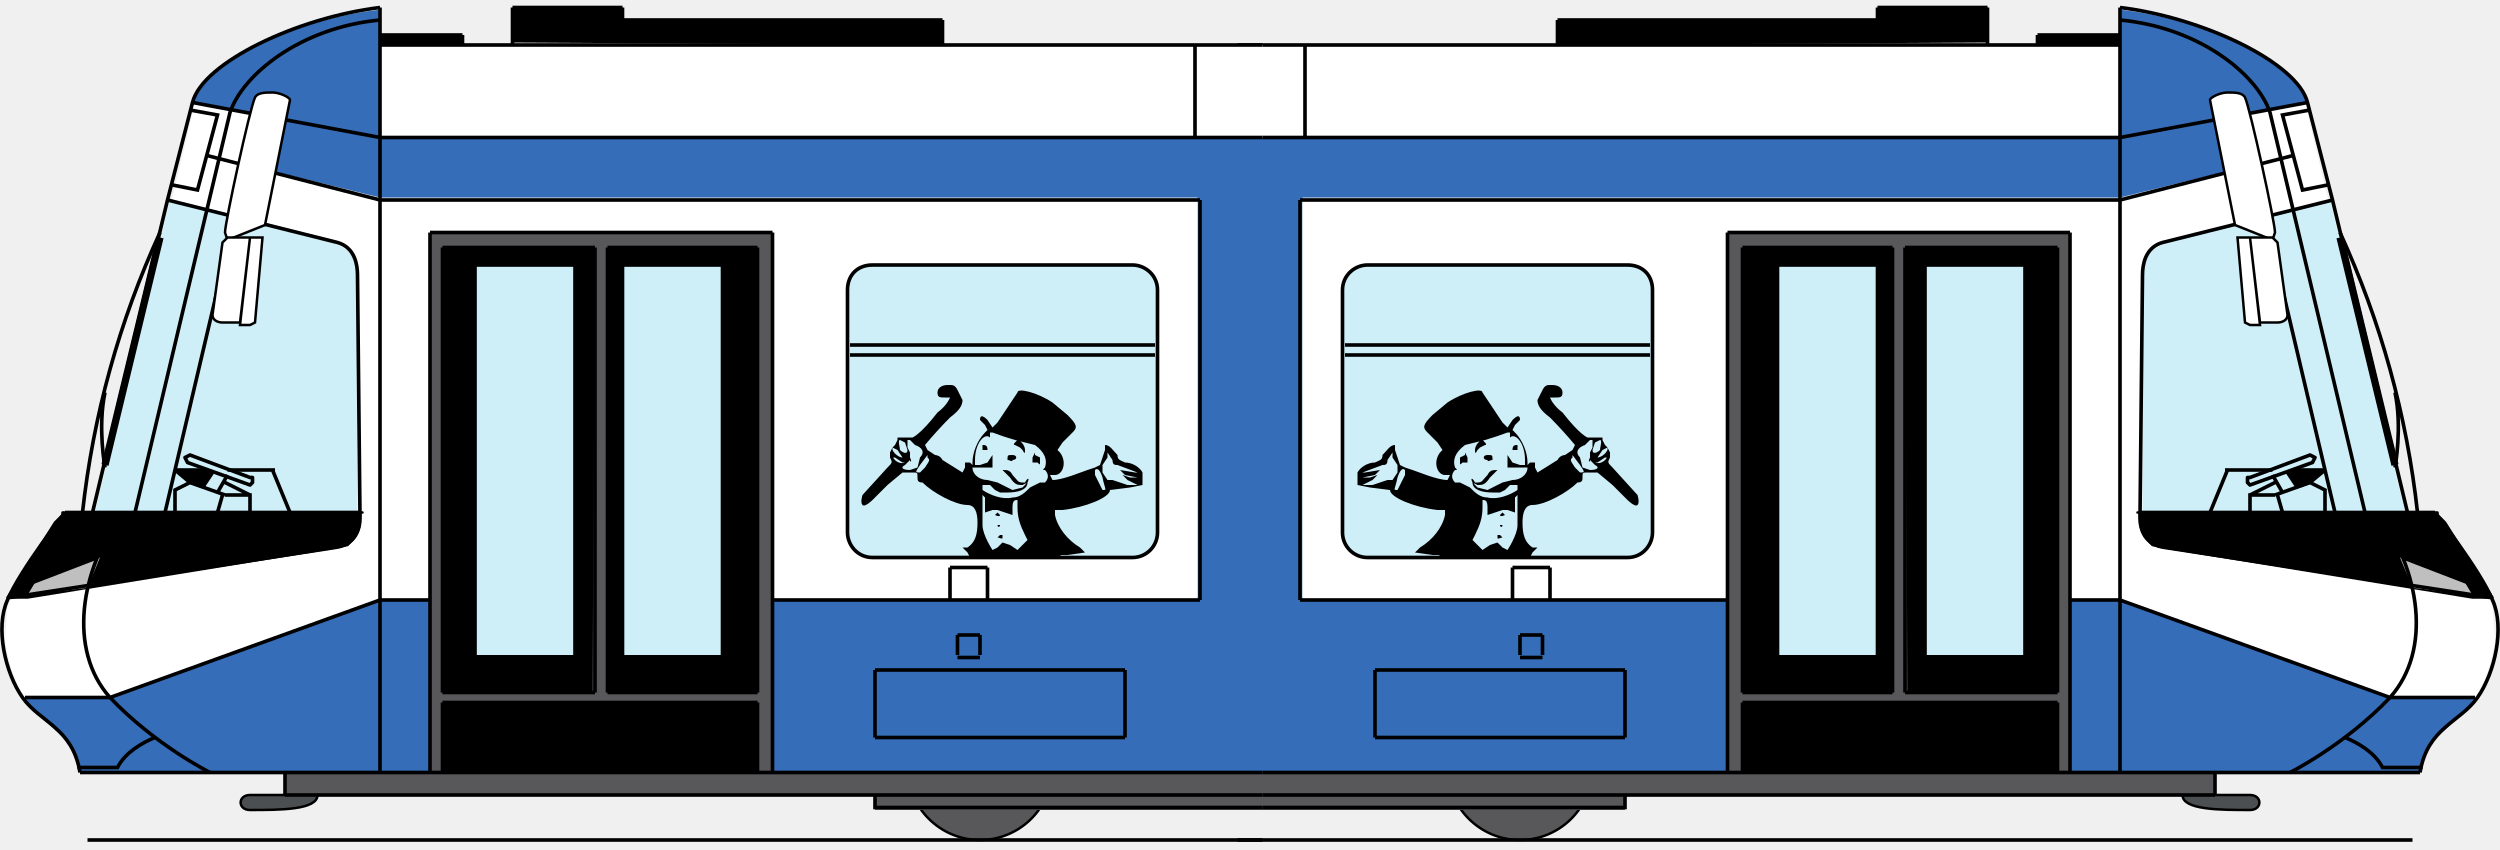
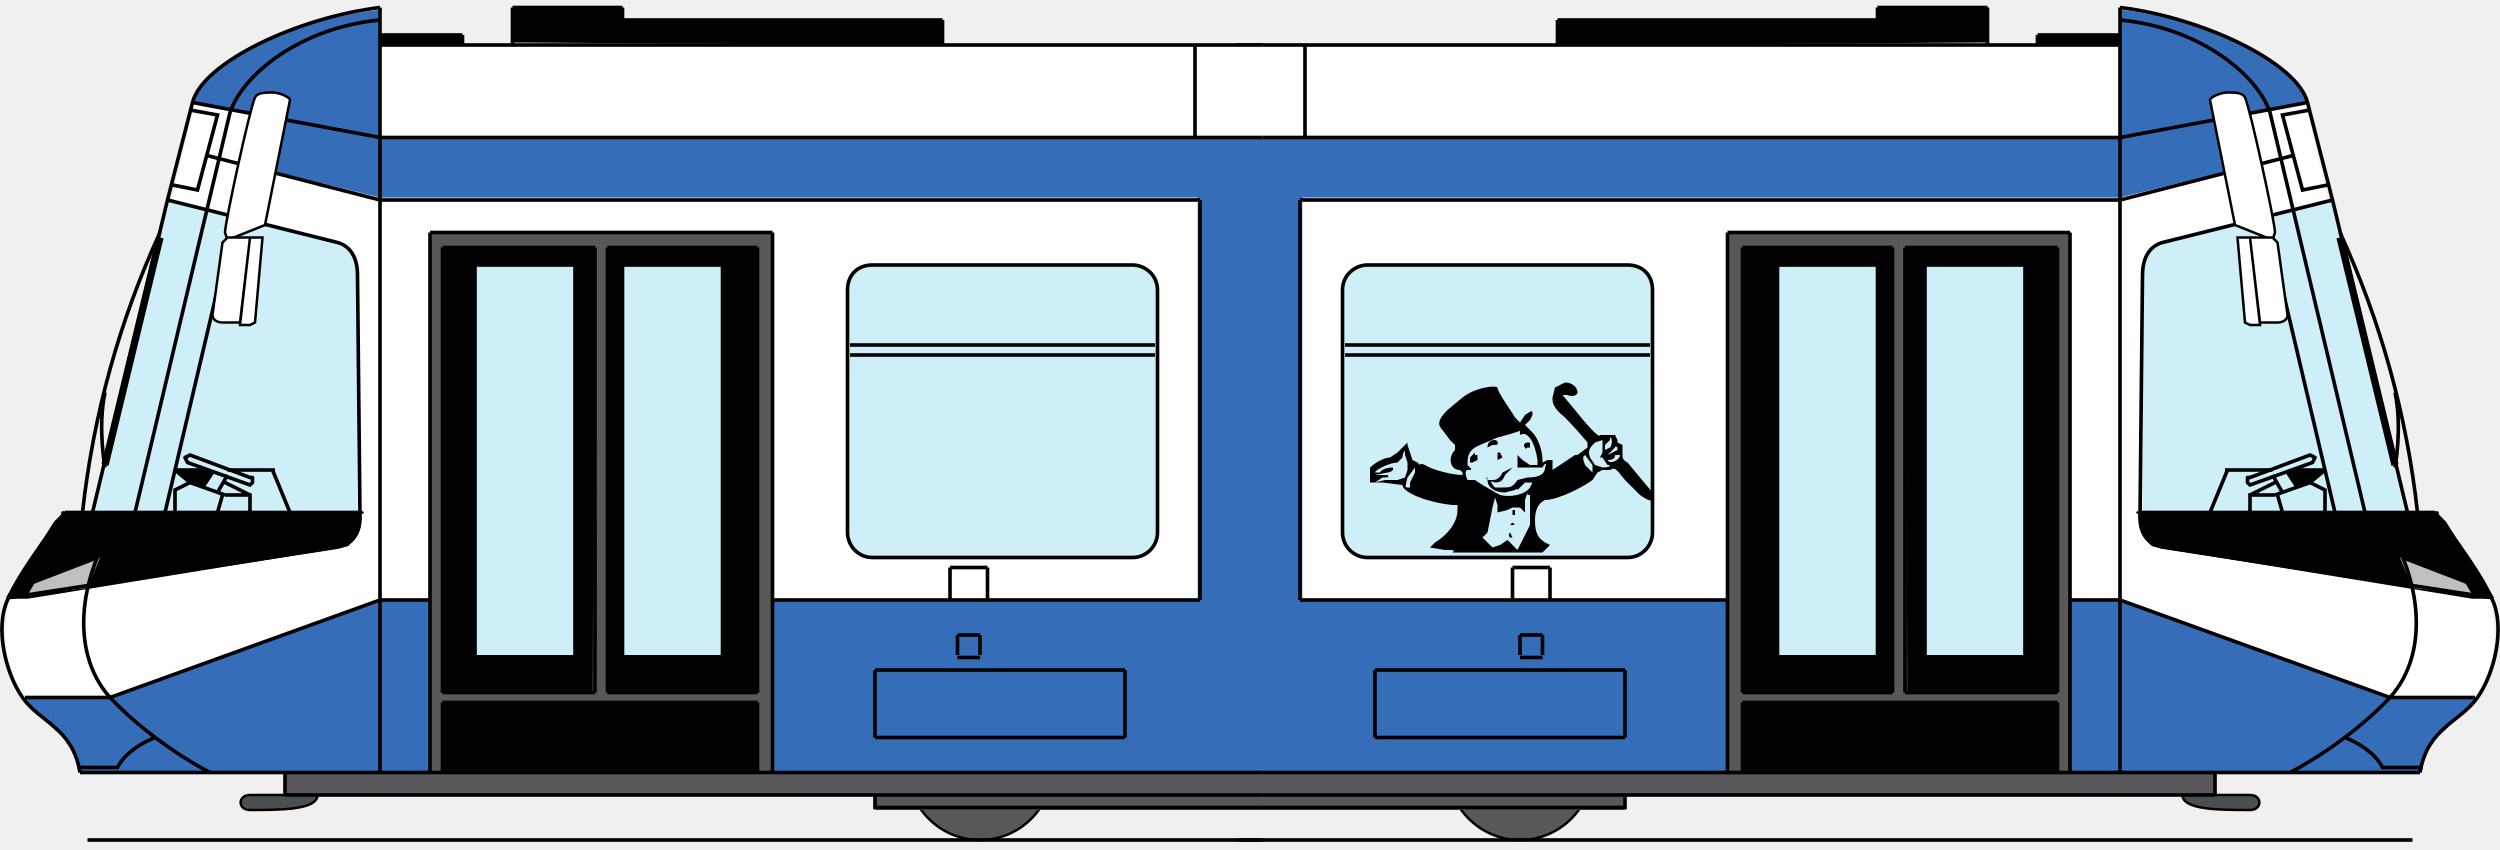
<svg xmlns="http://www.w3.org/2000/svg" xmlns:xlink="http://www.w3.org/1999/xlink" width="100" height="34">
  <g id="a" transform="translate(0 .3)">
    <circle cx="60.8" cy="30.4" r="2.9" fill="#58585a" stroke="#000" stroke-linejoin="round" stroke-width=".1" />
    <path fill="#fff" fill-rule="evenodd" stroke-width=".8" d="M49.5 1.5v3.7h35.3V1.5H49.5z" />
    <path fill="#356db9" fill-rule="evenodd" stroke-width=".8" d="M84.8 0v5.2H49.5v25.4h47.3v-.3c.2-.6.5-1 1-1.4l1.2-1.2.1-.1h-3.5l-10.8-4H52.1v-16h32.7l5.3-1.3-.5-2 2.7-.5-.1-.3a4 4 0 0 0-1.5-1.4 14.2 14.2 0 0 0-5.8-2h-.1z" />
    <path fill="#fff" fill-rule="evenodd" stroke-linejoin="round" stroke-width=".8" d="M92.3 3.8l-2.7.5.5 2-5.3 1.4H52.1v16h32.7l10.8 3.9H99l.2-.3c.3-.6.5-1.3.6-2l-.1-1.3-.1-.3-3.5-3.5-3.9-16.4z" />
    <path fill="#58585a" fill-rule="evenodd" stroke-width=".8" d="M69.1 9v21.6H49.5v1.5H65v-.6h23.6v-.9h-5.8V9z" />
    <path fill-rule="evenodd" stroke="#000" stroke-linejoin="round" stroke-width=".1" d="M85.6 20.2v.3c0 .4.2.7.5 1l.5.1 12.3 2h.8l-.2-.3-1.7-2.7-.3-.3v-.1H85.5z" />
    <path fill="#ceeff8" fill-rule="evenodd" stroke-linejoin="round" stroke-width=".8" d="M93.3 7.7l-6.8 1.7v.1c-.6.2-.8.7-.8 1.2v9.5h10.5l-3-12.5z" />
    <path fill-rule="evenodd" stroke-linejoin="round" stroke-width=".8" d="M76.2 9.6h6.1v17.8h-6z" />
    <path fill="#ceeff8" fill-rule="evenodd" stroke-linejoin="round" stroke-width=".8" d="M77 10.3h4v15.6h-4z" />
    <path fill-rule="evenodd" stroke-linejoin="round" stroke-width=".8" d="M69.7 9.6h6v17.8h-6z" />
    <path fill="#ceeff8" fill-rule="evenodd" stroke-linejoin="round" stroke-width=".8" d="M71.1 10.3h4v15.6h-4z" />
    <path fill-rule="evenodd" stroke-linejoin="round" stroke-width=".8" d="M69.7 30.6v-2.8h12.6v2.8z" />
    <path fill="#bebfbe" fill-rule="evenodd" stroke-width=".8" d="M96.5 23.2L96 22l2.6 1 .3.5-2.5-.3" />
    <path fill-rule="evenodd" stroke-width=".8" d="M62.3 1.5v-1h12.8V0h4.4v1.4zM81.5 1.5v-.4h3.3v.4z" />
    <g fill="none" fill-rule="evenodd" stroke="#000">
      <path stroke-width=".145" d="M96.7 20.2A36.3 36.3 0 0 0 93.6 9M95.8 15.4c.3 1.4 0 3 0 3" />
      <path stroke-width=".29" d="M93.6 9.2l2.2 9.1" />
    </g>
    <path fill="#4c4f52" fill-rule="evenodd" stroke="#000" stroke-width=".1" d="M88.6 31.5H90c.5 0 .5.6 0 .6-1.2 0-2.7 0-2.7-.6" />
    <path fill="none" stroke="#000" stroke-linejoin="round" stroke-width=".145" d="M90 18.8l2.4-.9.2.1-.1.2-2.5.9-.1-.1v-.2z" />
    <path fill="none" fill-rule="evenodd" stroke="#000" stroke-width=".145" d="M90 20.2v-.7h1M91.3 20.2l-.2-.7M91 19.5l1.4-.5M93 20.2v-.9l-.6-.3M90.9 18.5H89M88.4 20.2l.7-1.7M91.3 19.4l-.4-.7M90 19.5l1-.5M91.5 18.6l.4.6" />
    <path fill-rule="evenodd" stroke-width=".8" d="M355.2 215.9l.7.2h3.4l-1.5-1.5-1.4-.5z" transform="matrix(.36227 0 0 -.36227 -37.2 96.8)" />
    <path fill="none" fill-rule="evenodd" stroke="#000" stroke-width=".145" d="M93 18.5h-1.3M92.4 19l.6-.5" />
    <path fill="#ceeff8" stroke-linecap="round" stroke-linejoin="round" stroke-width=".4" d="M54.7 10.3h10.4c.6 0 1 .4 1 1V21c0 .5-.4 1-1 1H54.7a1 1 0 0 1-1-1v-9.7c0-.6.5-1 1-1z" />
-     <path d="M62 15.1c-.1 0-.2 0-.3.2l-.2.4c0 .2.1.4.5.7a17.6 17.6 0 0 1 1 1.1l-.1.2-.3.2s-.2 0-.3.2l-.8.5-.1-.2v-.2h-.2l-.1.1v-.1c0-.4-.2-.9-.5-1.2l-.1-.1.1-.2.2-.2c0-.2-.1-.2-.3 0l-.2.3-.2-.2-.8-1.2c0-.2-.8 0-1.4.4l-.6.5c-.4.4-.4.5-.2.7l.4.4.2.3-.1.1c-.3.4-.1.9.2.9h.2l-.1.2c-.4 0-1.1-.3-1.4-.4l-.3-.1-.2-.1-.2-.6v-.2c-.2 0-.3.2-.5.4 0 .2-.1.2-.3.3-.3 0-.6.2-.7.4v.5l.5.1.8.1c0 .3 1 .7 1.9.8h.3v.2c-.1.5-.5 1-1 1.3l-.2.2.7.1h.3l-.1.1h3.7s-.1 0 0 0l.1-.2.2-.2h-.2c-.3-.2-.4-.5-.4-1 0-.4.1-.7.4-.7.5 0 1.4-.5 1.8-.9.2 0 .2-.1.2-.2 0-.2 0-.2.2-.2h.4l.6.5.6.6s.3.3.4.2c.1-.1 0-.4 0-.4l-1-1.1c-.2-.2-.2-.2-.1-.4v-.2l-.1-.2-.1-.1-.1-.2v-.1h-.6s-.3-.1-1-1c-.4-.3-.5-.6-.5-.6h.2c.2 0 .3 0 .3-.2s-.2-.3-.4-.3zM60.4 17v.2c.2-.2.6.2.6.9v.2h-.2l-.3-.1-.2-.3v.5H60h1.1c.1 0 .1 0 0 0 0 .3-.3.5-.6.5l-.4.1-.6.3-.4-.1c-.2-.2-.2-.2 0-.1.2 0 .3 0 .5-.3l.3-.3c-.2 0-.3 0-.4.2-.2.2-.2.3-.4.3H59c-.1-.2-.2-.2-.1 0 0 .3.4.4.8.4h.3l.2-.1.2-.2H60.7v.2c-.3.2-.8.4-1.2.3-.3 0-.5-.2-.7-.4l-.4-.2h-.2c-.2-.2-.1-.4 0-.5.1 0 .1 0 0-.1-.1-.3 0-.6.4-.9l.8-.2a11.2 11.2 0 0 0 .9-.3zm3.6.3c.1 0 0 .3 0 .4-.1.1-.3.2-.3 0l.1-.3.2-.1zm-.3 0v.3l-.1.2v.2c-.1.2 0 .2 0 .1l.2.2c.2.1.1.2-.2.2l-.3-.1-.1-.4c-.2-.2-.1-.4.2-.5l.2-.2zm-4.4 0c-.1 0-.3.2-.3.4 0 .1 0 .2.1 0l.1-.1.2-.1c.1 0 0-.1 0-.1zm1.4.2c-.1 0-.2 0-.2.2h.2v-.2zm3.6 0v.2c-.1.2-.3.3-.4.3-.1 0-.1 0 0 0l.2-.3.2-.1zm-8.6.3v.2l.2.3v.3l-.2.3h-.2l-.6.2h-.4l.4-.2.2-.2-.3.1h-.3l.5-.1.2-.2-.6.1h-.1l.8-.3c.1 0 .2 0 .2-.2l.2-.3zm3.8 0v.1c-.2 0-.2.2 0 .2 0 .1.1 0 .2 0 0-.2 0-.2-.2-.2zm4.8.1c0 .2-.3.4-.5.3h.1l.3-.2h.1zm-5.7 0l-.2.1v.2c0 .1 0 .1.1 0h.2V18s-.1 0 0 0l-.1-.2zm4.3 0l.3.4c.2.3.2.3 0 .3l-.2-.2c-.2-.3-.2-.3-.1-.4zm-6.7.6v.2l-.2.4-.1.2c-.2 0-.1 0 0-.5.1-.3.2-.4.3-.3zm7.1.3zm-2.6.7V20.7c0 .4-.4 1-.4 1l-.2-.1-.2-.2-.3.1-.3.2-.2-.2-.2-.2.1-.2c.2-.4.3-.7.3-1.1v-.3c.1 0 .2 0 .2.3v.3l.3-.1.3-.1h.2l.3.1V20v-.4zm-.6.7l-.1.1c0 .1.2 0 .2 0l-.1-.1zm0 .5h-.1c0 .1.1.1.1 0zm-.1.4h-.1v.1c0 .1.1 0 .2 0l-.1-.1z" />
    <g fill="none" stroke="#000" stroke-width=".4">
      <path fill-rule="evenodd" stroke-width=".145" d="M49.5 1.5h35.3M49.5 5.2h35.3M52 7.7h32.8M52 23.7h17.1M82.8 23.7h2M55 26.5h10M55 29.2h10M95.6 27.6H99M49.5 30.6h47.3M49.5 31.5h39.1M49.5 32H65v-.5M49.5 33.3h47M62.3.5h12.8M75.1 0h4.4M81.5 1.1h3.3M69.1 9h13.7M69.7 9.6h6M76.2 9.6h6.1M71.1 10.3h4M77 10.3h4M71.1 26h4M77 26h4M69.7 27.4h6M76.2 27.4h6.1M69.7 27.8h12.6M60.5 22.4H62M60.8 25.1h.9M60.8 26h.9M52.2 1.5v3.7" />
      <path stroke-linecap="round" stroke-linejoin="round" stroke-width=".145" d="M54.7 10.3h10.4c.6 0 1 .4 1 1V21c0 .5-.4 1-1 1H54.7a1 1 0 0 1-1-1v-9.7c0-.6.5-1 1-1z" />
      <path fill-rule="evenodd" stroke-width=".145" d="M53.8 13.5H66M53.8 13.9H66M55 26.5v2.7M60.5 22.4v1.3M62 22.4v1.3M60.8 25.1v.8M61.7 25.1v.8M65 26.5v2.7M69.1 9v21.6M69.7 9.6v17.8M71.1 10.3v15.6M75.1 10.3v15.6M77 10.3v15.6M81 10.3v15.6M76.2 9.6v17.8M75.7 9.6v17.8M69.7 27.8v2.8M82.3 9.6v17.8M82.3 27.8v2.8M62.3.5v1M75.1 0v.5M79.5 0v1.5M81.5 1.1v.4M84.8 0v30.6M82.8 9v21.6M85.6 20.2h11.8M93.3 7.7l-6.8 1.7c-.7.2-.8.9-.8 1.3l-.1 9.7c0 .5.2 1.1 1 1.2l13 2" />
      <path fill-rule="evenodd" stroke-width=".145" d="M84.8 0c3.3.4 7.1 2.2 7.5 3.8l1 3.9 3 12.5" />
      <path fill-rule="evenodd" stroke-width=".145" d="M84.8.5c3.2.3 5.5 2.2 6 3.7l3.8 16M84.8 5.2l7.5-1.4M84.8 7.7l7-1.8M90.6 8.3l2.8 11.9M84.8 23.7l10.8 3.9M95.1 20.2c1.7 2.3 2.2 5.5.5 7.4-1.8 1.9-4 3-4 3M97.4 20.2s1.8 2.3 2.3 3.5c.5 1.1.1 2.9-.6 3.9s-2 1.2-2.3 3M92.4 4.1l-1.1.2.8 3 1-.2M88.6 31.5v-.9M96.1 22l2.6 1M98.7 23l.3.5" />
      <path fill-rule="evenodd" stroke-width=".145" d="M96.9 30.4h-1.6c-.3-.6-1-1-1.5-1.2M52 7.7v16" />
    </g>
    <path fill="#fff" fill-rule="evenodd" stroke="#000" stroke-width=".1" d="M88.4 3.7c0-.1.4-.3.7-.3.3 0 .6 0 .7.2C90 4 91 8.6 91 9l-.1.3-1.5-.6z" />
    <path fill="#fff" fill-rule="evenodd" stroke="#000" stroke-width=".1" d="M90 9.2h.9l.2.2.4 2.9c0 .2-.2.3-.4.3h-.7zM90 9.2h-.5l.3 3.4.2.1h.4z" />
  </g>
  <use width="100%" height="100%" transform="matrix(-1 0 0 1 100 0)" xlink:href="#a" />
+   <path d="M62.6 15.3l-.4.2-.1.4c0 .2 0 .4.5.8a17.6 17.6 0 0 1 .9 1v.2l-.4.3H63l-.9.6v-.1-.3h-.2l-.2.1v-.1c0-.4-.2-.9-.4-1.1L61 17l.2-.2.1-.2c0-.2 0-.2-.3 0l-.2.3-.2-.2c-.1-.2-.7-1-.7-1.2-.1-.1-.9 0-1.4.4l-.6.5c-.4.4-.4.6-.2.8l.3.4.2.2v.2c-.3.3-.2.8.2.8l.1.1v.1c-.4 0-1.2-.2-1.5-.4 0 0-.2-.1-.2 0l-.1-.1-.2-.1-.2-.6v-.1l-.4.4-.3.2c-.3 0-.7.3-.8.4v.6h.5l.8.1c0 .3 1 .7 2 .8h.2v.2c0 .5-.4 1-.9 1.3l-.2.2.6.1c.4 0 .4 0 .3.1h3.6l.2-.2.1-.1-.2-.1c-.3-.2-.4-.4-.4-.9s.2-.7.4-.8c.5 0 1.5-.5 1.9-.8l.2-.3.2-.1h.3c.2-.1.2-.1.6.4l.6.6s.4.3.5.2v-.3l-1-1.2c-.2-.1-.2-.2-.2-.3V18v-.2l-.2-.1v-.1l-.1-.2H64c0 .1-.2 0-1-1l-.5-.6h.2c.2.1.4 0 .4-.1 0-.2-.2-.4-.5-.4zm-1.8 1.9v.2c.3-.2.6.3.7 1v.2h-.3l-.3-.2-.2-.2v.5h1c.1-.2.2-.2.1 0 0 .3-.3.4-.7.4l-.4.1c-.2.3-.3.3-.6.3h-.3c-.2-.2-.2-.3 0-.2.1 0 .3 0 .4-.3l.3-.3h.1-.1l-.4.2c-.1.2-.2.3-.4.3h-.2c0-.2-.1-.1 0 0 0 .3.3.5.7.5l.4-.1s.1-.1.1 0l.3-.3H61.3l-.1.2c-.2.3-.8.4-1.2.3l-.7-.4-.3-.2h-.3c-.1-.2-.1-.4 0-.4.2 0 .2 0 0-.2 0-.3 0-.6.5-.8l.7-.3a11.2 11.2 0 0 0 1-.3zm3.6.3c.1 0 .1.3 0 .4l-.2.1V18v-.2l.2-.2zm-.3 0V18.1l-.1.2s0 .2 0 0h.1l.2.3c.2 0 .1.1-.2.1l-.3-.1-.2-.3c-.1-.3 0-.4.2-.6l.3-.1zm-4.3.1c-.2 0-.3.1-.3.3 0 .2 0 .2 0 0l.2-.1h.1c.2 0 .1-.2 0-.2zm1.3.1c-.1 0-.2.1-.1.2 0 0 0 .1.1 0h.1v-.2zm3.6.1v.2l-.4.2.3-.3s0-.1.1 0zm-8.5.2v.2l.1.3v.3l-.1.3-.3.1h-.5l-.4.1.3-.2c.2 0 .3 0 .2-.1H55l.5-.1c.1 0 .3-.1.2-.2 0 0-.4 0-.5.2h-.2c0-.1.6-.4.9-.4l.2-.2c0-.2.1-.3.2-.3zm3.8.1h-.1v.3l.2-.1-.1-.2zm4.8 0v.1c0 .2-.4.4-.5.2.1 0 .3 0 .3-.2h.2zm-5.8 0l-.2.2v.2h.1l.2-.1v-.2H59zm4.4.1l.3.4v.3l-.3-.3c-.1-.3-.1-.3 0-.4zm-6.8.5v.2l-.2.4v.2h-.1c-.1 0-.1 0 0-.4l.3-.4zm7.1.3v.1zm-2.6.8h.1V21l-.5 1-.2-.2-.2-.2-.3.2-.3.1-.2-.2-.2-.2.2-.2.2-1 .1-.4.1.3v.3l.4-.1.2-.1h.3l.2.2V20l.1-.3zm-.6.6v.2h.1v-.2zm0 .5l-.1.1h.2l-.1-.1zm-.1.4s-.1.1 0 .2h.1l-.1-.2z" />
</svg>
